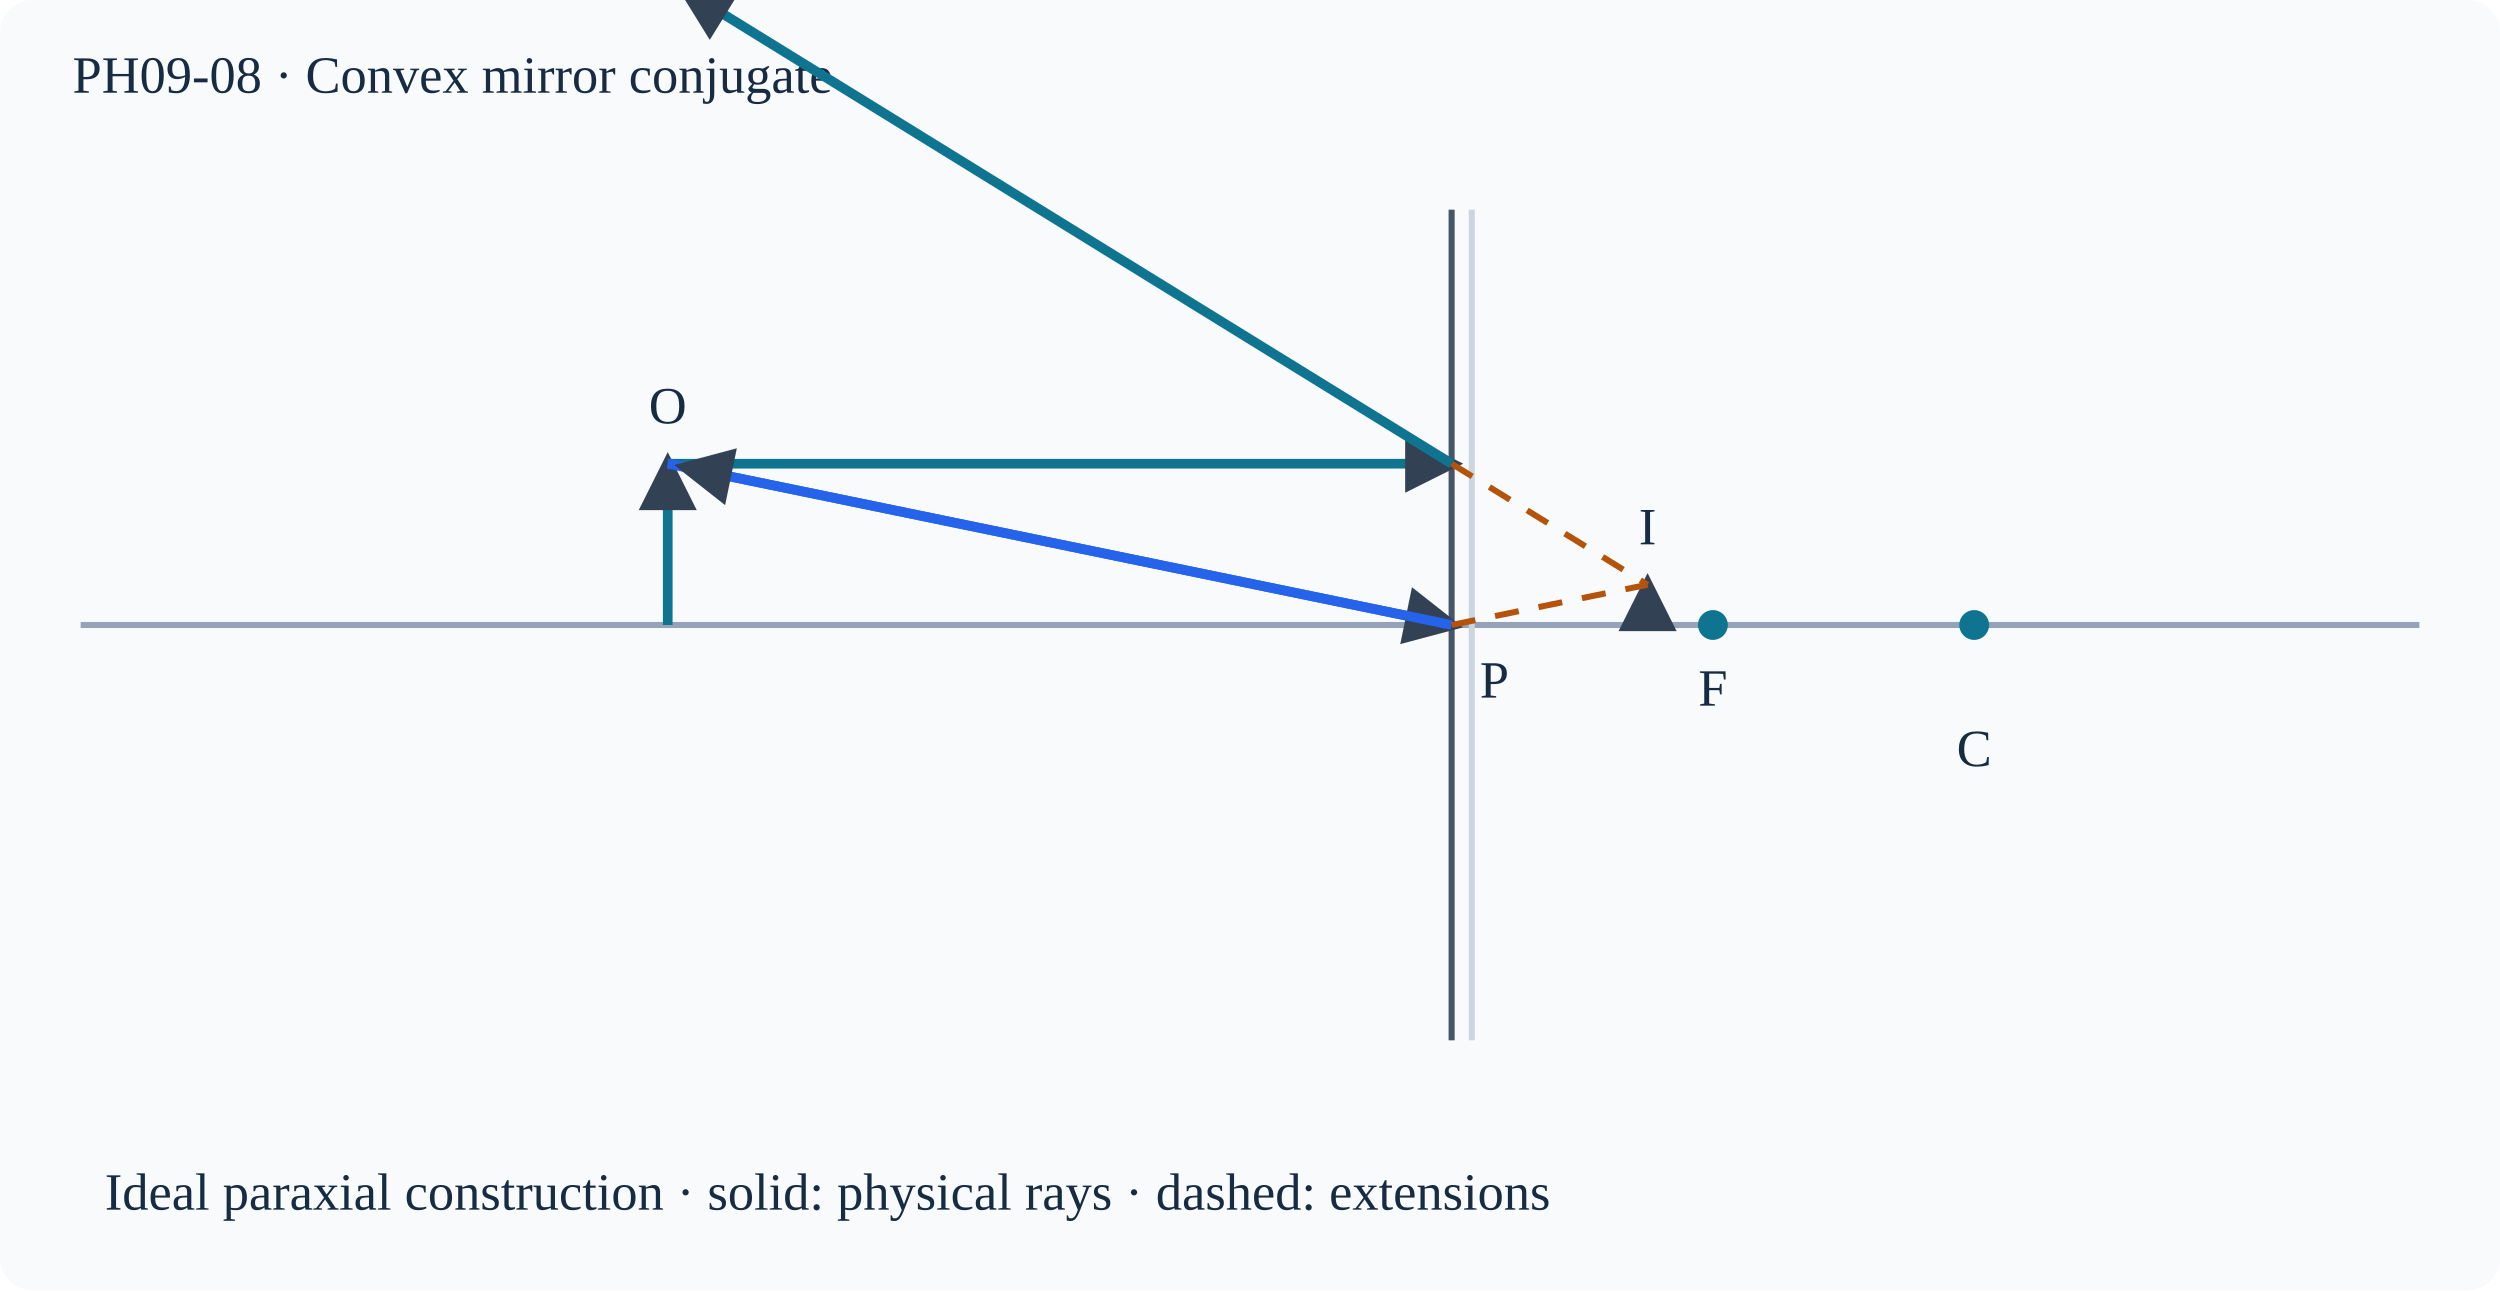
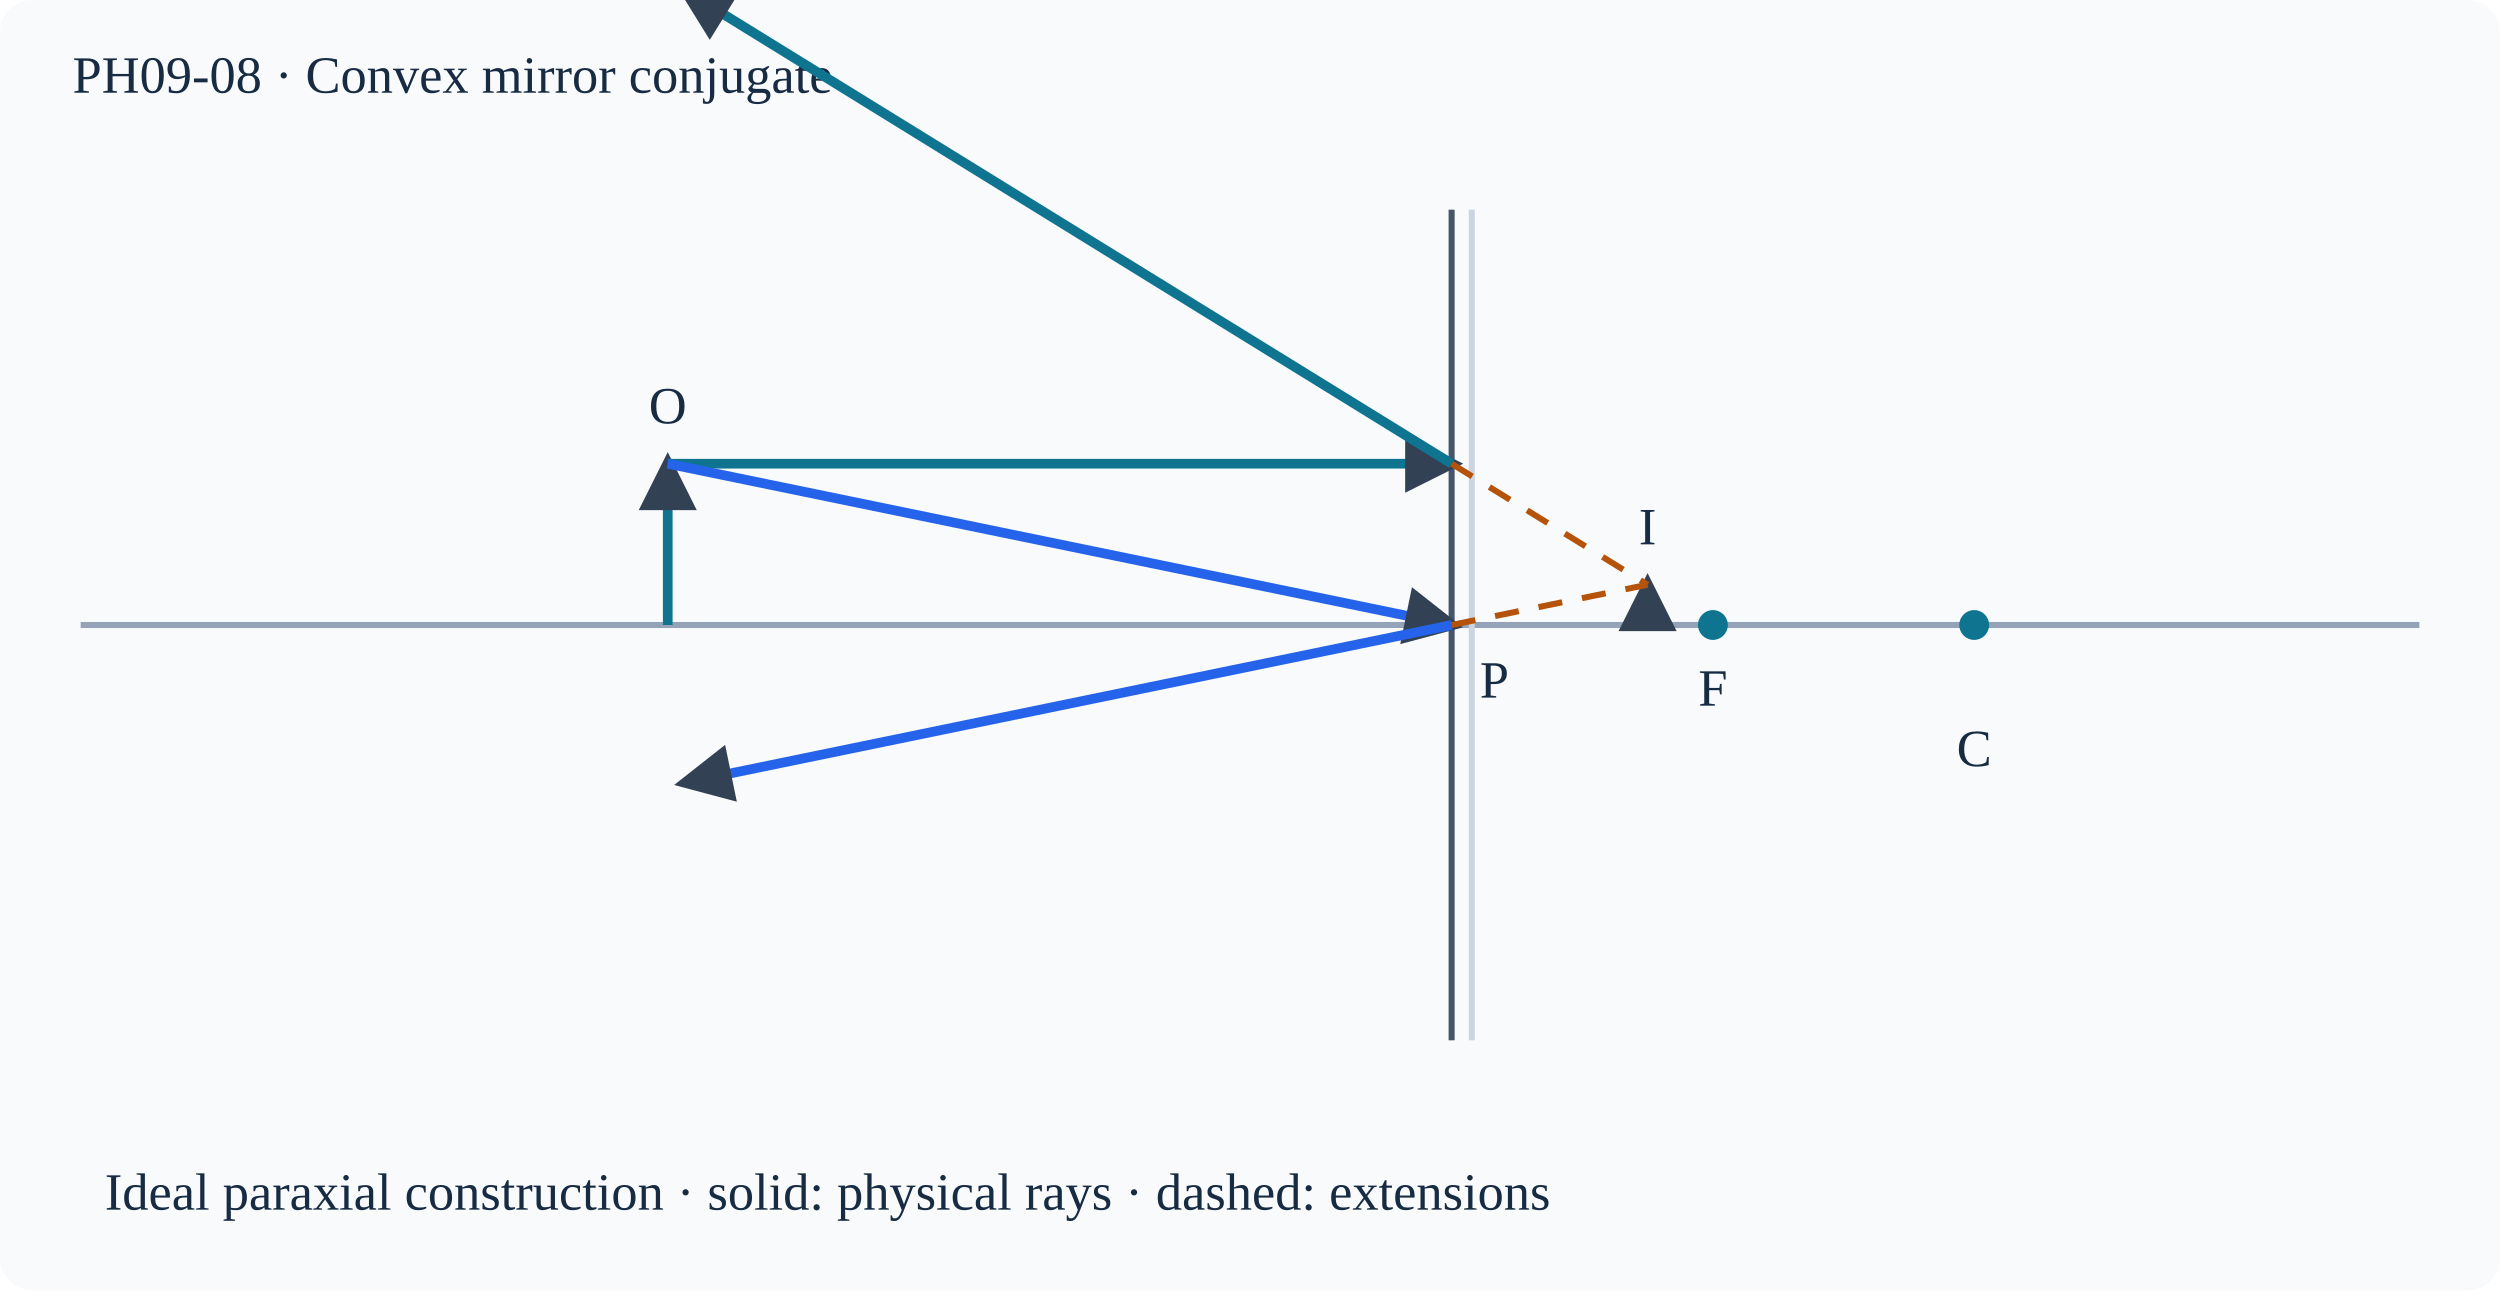
<svg xmlns="http://www.w3.org/2000/svg" viewBox="0 0 620 320" role="img" aria-labelledby="title desc">
  <defs>
    <marker id="arrow" viewBox="0 0 10 10" refX="8" refY="5" markerWidth="6" markerHeight="6" orient="auto-start-reverse">
      <path d="M0 0L10 5L0 10Z" fill="#334155" />
    </marker>
  </defs>
  <rect x="0" y="0" width="620" height="320" rx="8" fill="#f8fafc" />
  <text x="18" y="23" text-anchor="start" fill="#172b42" font-size="13">PH09-08 · Convex mirror conjugate</text>
  <line x1="20" y1="155" x2="600" y2="155" stroke="#94a3b8" stroke-width="1.5" />
  <line x1="360" y1="52" x2="360" y2="258" stroke="#475569" stroke-width="1.5" />
  <line x1="365" y1="52" x2="365" y2="258" stroke="#cbd5e1" stroke-width="1.5" />
  <line x1="165.6" y1="155" x2="165.6" y2="115" stroke="#0e7490" stroke-width="2.4" marker-end="url(#arrow)" />
  <text x="165.6" y="105" text-anchor="middle" fill="#172b42" font-size="13">O</text>
  <line x1="408.6" y1="155" x2="408.6" y2="145" stroke="#b45309" stroke-width="2.4" marker-end="url(#arrow)" />
  <text x="408.6" y="135" text-anchor="middle" fill="#172b42" font-size="13">I</text>
  <circle cx="424.8" cy="155" r="3.7" fill="#0e7490" />
  <text x="424.8" y="175" text-anchor="middle" fill="#172b42" font-size="13">F</text>
  <circle cx="489.6" cy="155" r="3.7" fill="#0e7490" />
  <text x="489.6" y="190" text-anchor="middle" fill="#172b42" font-size="13">C</text>
  <text x="367" y="173" text-anchor="start" fill="#172b42" font-size="13">P</text>
  <line x1="165.6" y1="115" x2="360" y2="115" stroke="#0e7490" stroke-width="2.4" marker-end="url(#arrow)" />
  <line x1="360" y1="115" x2="170" y2="-2.284" stroke="#0e7490" stroke-width="2.4" marker-end="url(#arrow)" />
  <line x1="165.6" y1="115" x2="360" y2="155" stroke="#2563eb" stroke-width="2.4" marker-end="url(#arrow)" />
-   <line x1="360" y1="155" x2="170" y2="115.905" stroke="#2563eb" stroke-width="2.4" marker-end="url(#arrow)" />
+   <line x1="360" y1="155" x2="170" y2="194.095" stroke="#2563eb" stroke-width="2.4" marker-end="url(#arrow)" />
  <line x1="360" y1="115" x2="408.6" y2="145" stroke="#b45309" stroke-width="1.5" stroke-dasharray="6 5" />
  <line x1="360" y1="155" x2="408.6" y2="145" stroke="#b45309" stroke-width="1.5" stroke-dasharray="6 5" />
  <text x="26" y="300" text-anchor="start" fill="#172b42" font-size="13">Ideal paraxial construction · solid: physical rays · dashed: extensions</text>
</svg>
